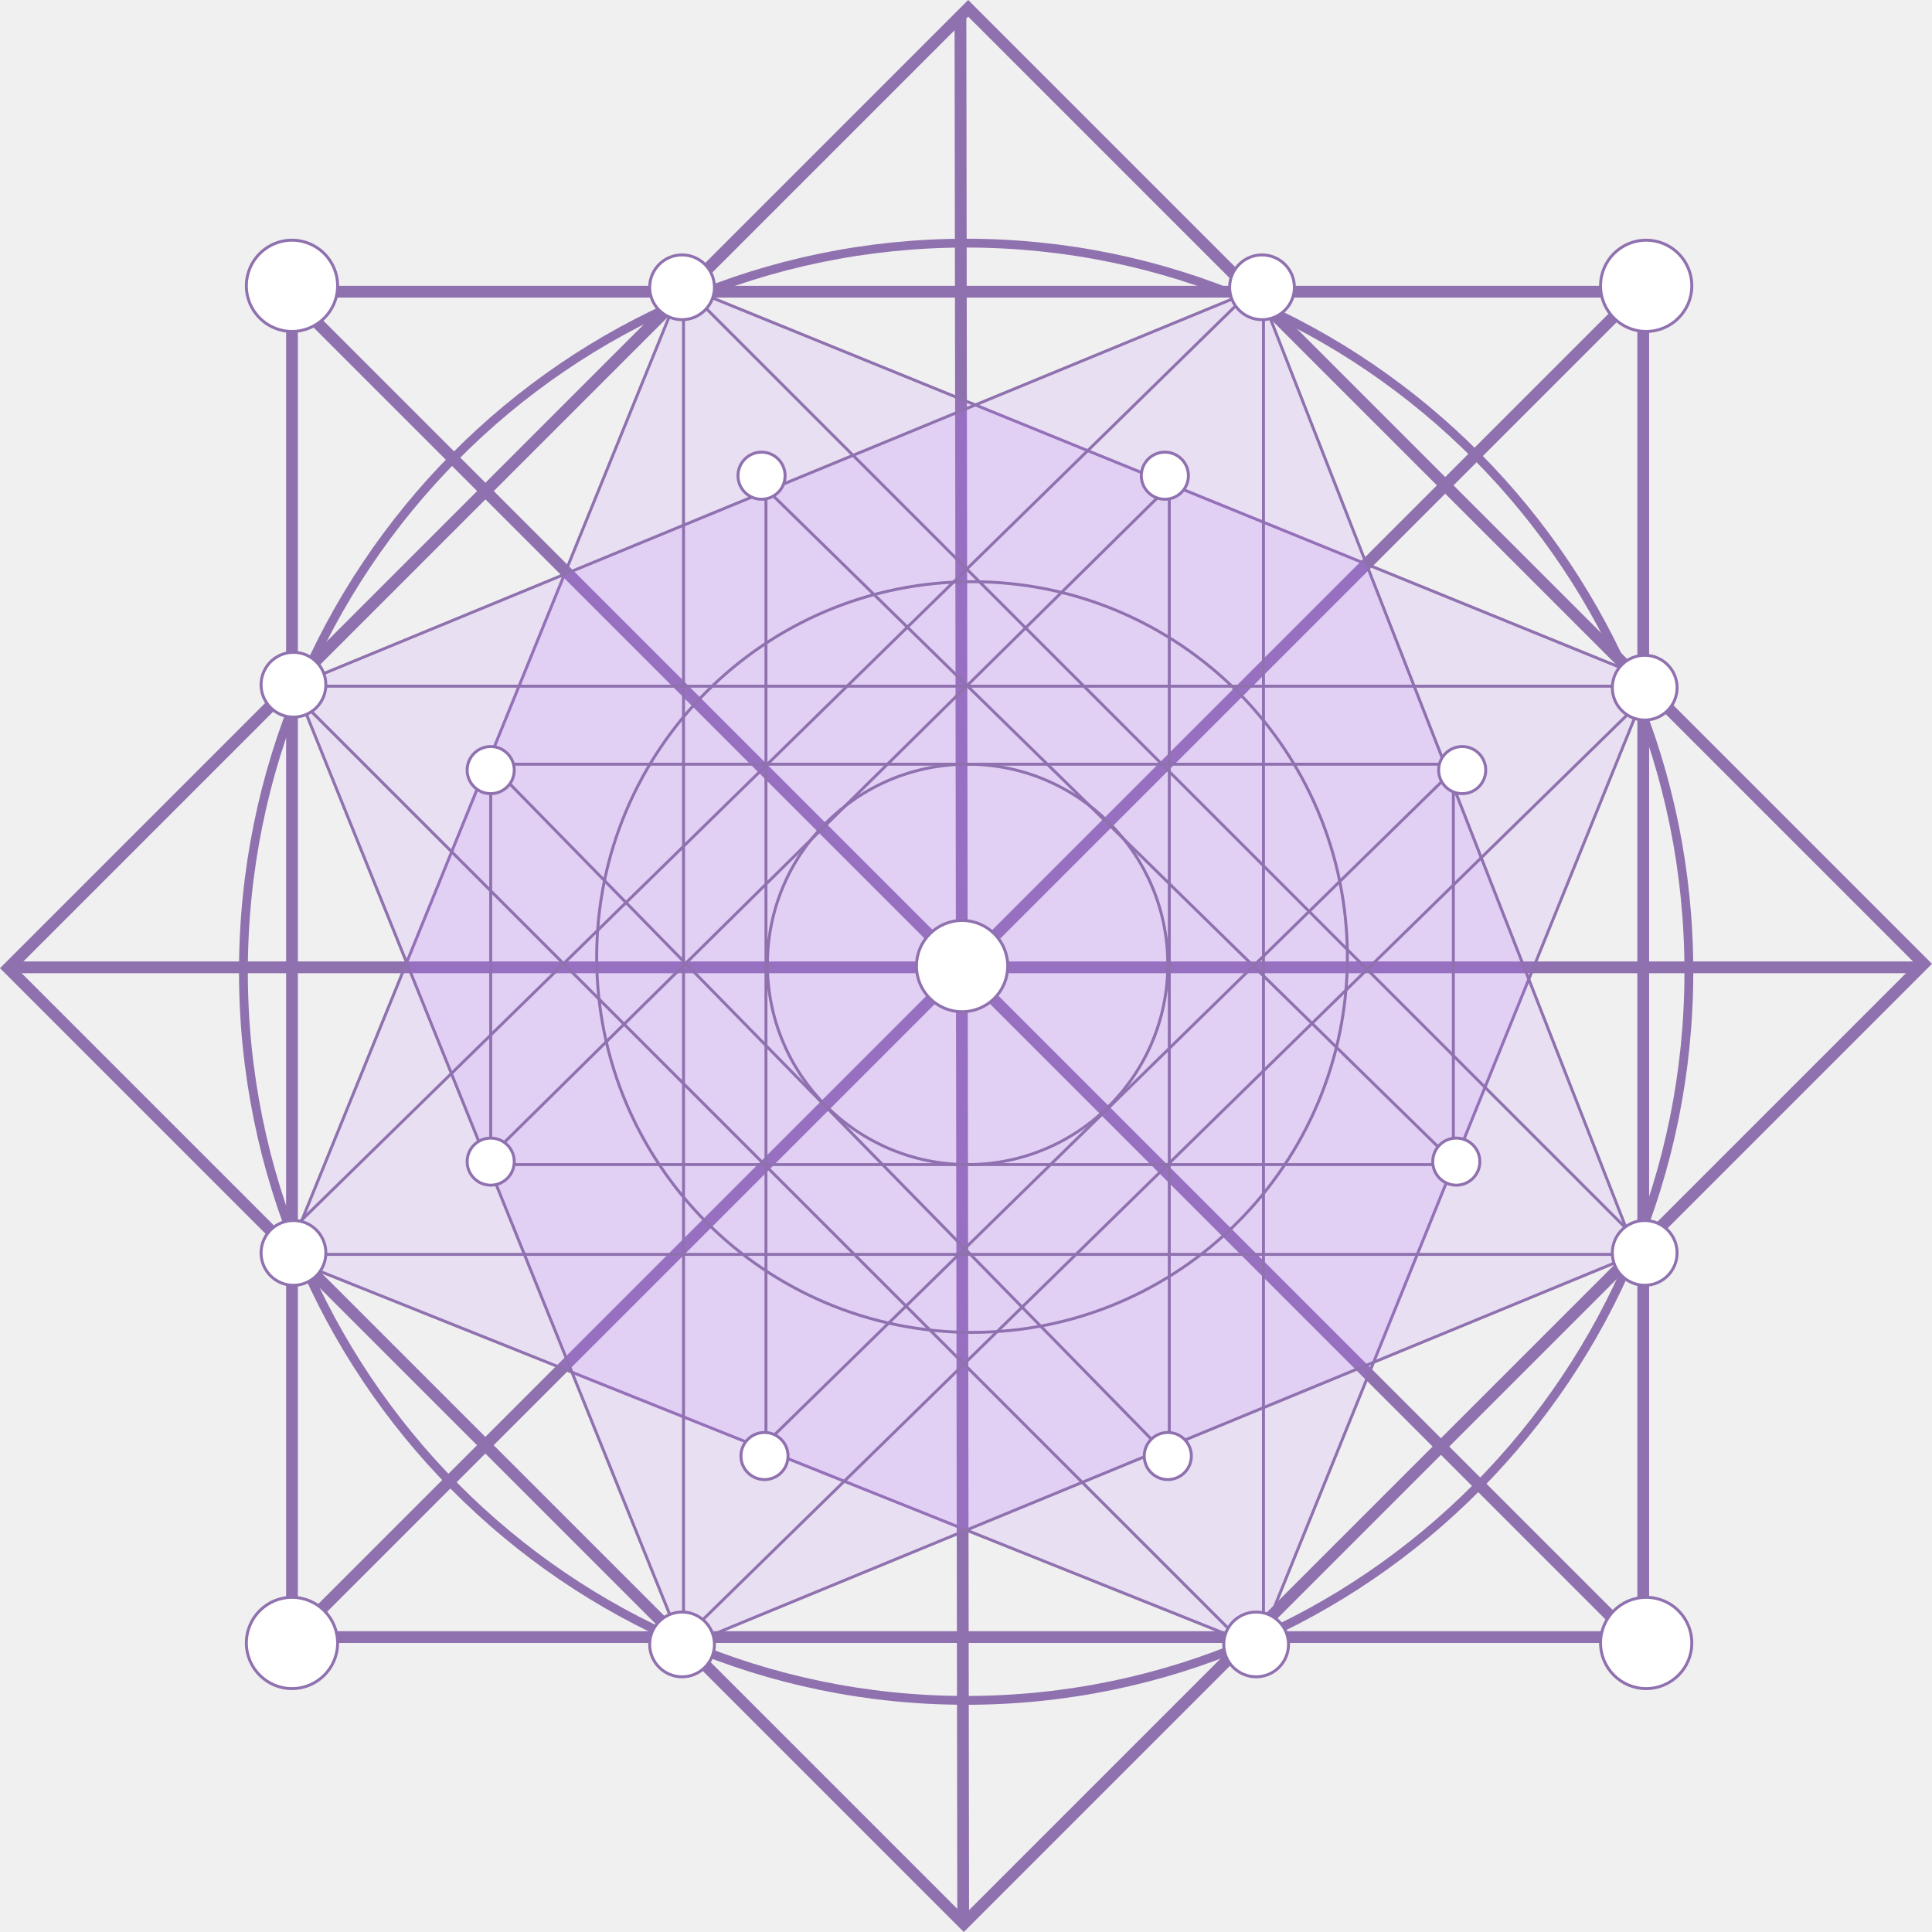
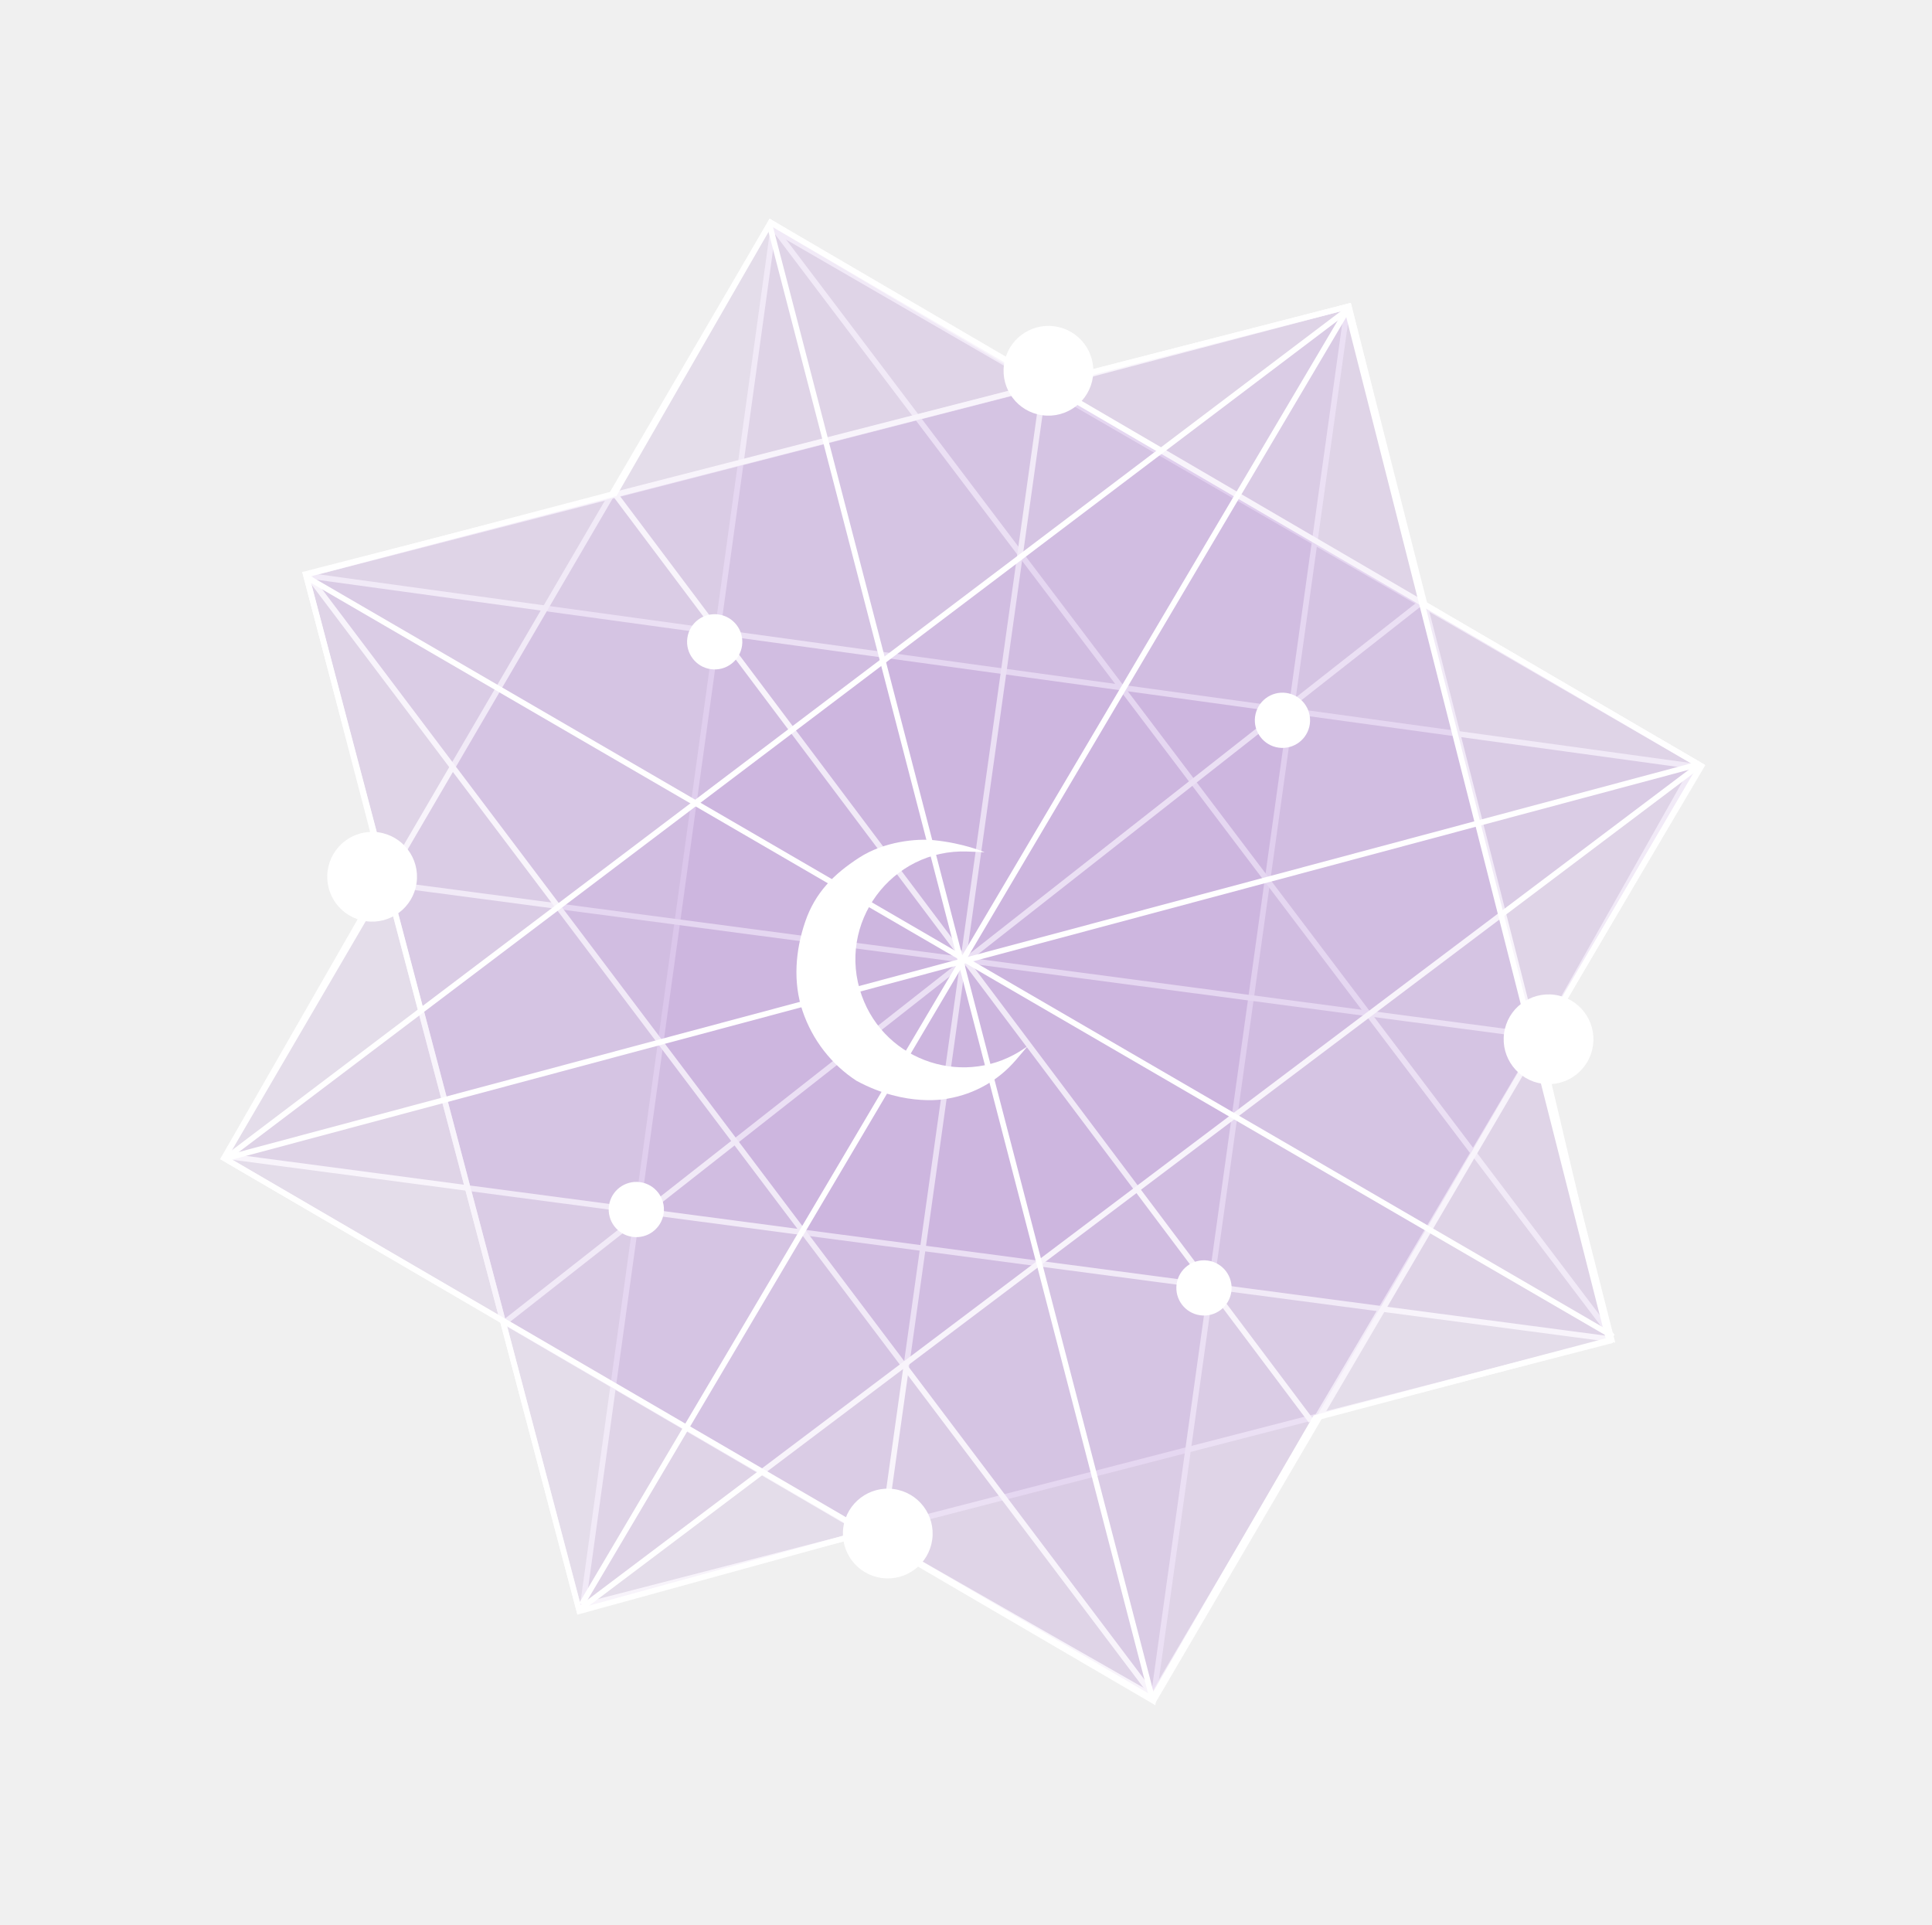
- <svg xmlns="http://www.w3.org/2000/svg" viewBox="0 0 1948 1948" fill="none">
-   <rect x="294.407" y="294.127" width="1362.44" height="1356.51" stroke="#9071AF" stroke-width="11.873" />
-   <rect x="976.212" y="8.396" width="1362.44" height="1368.7" transform="rotate(45 976.212 8.39606)" stroke="#9071AF" stroke-width="11.873" />
-   <path d="M1702.86 979.801C1702.86 1385.57 1376.57 1714.45 974.143 1714.45C571.72 1714.45 245.43 1385.57 245.43 979.801C245.43 574.031 571.72 245.151 974.143 245.151C1376.57 245.151 1702.86 574.031 1702.86 979.801Z" stroke="#9071AF" stroke-width="8.905" />
-   <path d="M294.406 300.064L1652.4 1658.05" stroke="#9071AF" stroke-width="11.873" />
-   <path d="M15.392 975.348H1935.88" stroke="#9071AF" stroke-width="11.873" />
-   <path d="M1649.43 297.096L291.437 1655.09" stroke="#9071AF" stroke-width="11.873" />
-   <path d="M968.396 18.622L971.172 1935.58" stroke="#9071AF" stroke-width="11.873" />
-   <path d="M288.926 1268.39L687.521 287.804L1663.83 685.277L1268.67 1660.59L288.926 1268.39Z" fill="#B56DFE" fill-opacity="0.13" stroke="#9071AF" stroke-width="2.968" />
-   <path d="M297.233 691.163L1268.91 290.56L1649.84 1264.4L688.461 1660.59L297.233 691.163Z" fill="#B56DFE" fill-opacity="0.13" stroke="#9071AF" stroke-width="2.968" />
-   <path d="M1266.52 288.189L285.504 1248.43" stroke="#9071AF" stroke-width="2.968" />
-   <path d="M1670.21 691.877L689.188 1652.12" stroke="#9071AF" stroke-width="2.968" />
-   <path d="M1457.97 783.894L751.522 1475.5" stroke="#9071AF" stroke-width="2.968" />
-   <path d="M1175.99 493.001L487.347 1172.74" stroke="#9071AF" stroke-width="2.968" />
-   <path d="M760.427 481.129L1472.81 1178.68" stroke="#9071AF" stroke-width="2.968" />
-   <path d="M487.347 763.116L1178.96 1469.57" stroke="#9071AF" stroke-width="2.968" />
-   <rect x="494.767" y="770.536" width="970.628" height="403.686" stroke="#9071AF" stroke-width="2.968" />
-   <path d="M689.188 297.095L689.188 1661.02" stroke="#9071AF" stroke-width="2.968" />
-   <path d="M772.3 484.097L772.3 1463.63" stroke="#9071AF" stroke-width="2.968" />
-   <path d="M1178.96 481.128L1178.96 1475.5" stroke="#9071AF" stroke-width="2.968" />
-   <path d="M1273.94 288.189V1652.12" stroke="#9071AF" stroke-width="2.968" />
-   <path d="M1665.75 691.877L288.469 691.877" stroke="#9071AF" stroke-width="2.968" />
-   <path d="M1659.82 1264.75L282.533 1264.76" stroke="#9071AF" stroke-width="2.968" />
-   <path d="M1256.42 1659.83L282.537 685.941" stroke="#9071AF" stroke-width="2.968" />
-   <path d="M1671.98 1270.98L698.091 297.096" stroke="#9071AF" stroke-width="2.968" />
-   <circle cx="980.08" cy="964.958" r="378.456" stroke="#9071AF" stroke-width="2.968" />
-   <circle cx="975.627" cy="972.379" r="201.843" stroke="#9071AF" stroke-width="2.968" />
-   <circle cx="294.407" cy="288.191" r="46.008" fill="white" stroke="#9071AF" stroke-width="2.968" />
-   <circle cx="294.407" cy="1656.57" r="46.008" fill="white" stroke="#9071AF" stroke-width="2.968" />
-   <circle cx="1659.81" cy="1656.57" r="46.008" fill="white" stroke="#9071AF" stroke-width="2.968" />
-   <circle cx="1659.81" cy="288.191" r="46.008" fill="white" stroke="#9071AF" stroke-width="2.968" />
-   <circle cx="970.062" cy="974.103" r="46.008" fill="white" stroke="#9071AF" stroke-width="2.968" />
-   <circle cx="767.848" cy="479.645" r="23.746" fill="white" stroke="#9071AF" stroke-width="2.968" />
-   <circle cx="494.767" cy="1171.25" r="23.746" fill="white" stroke="#9071AF" stroke-width="2.968" />
-   <circle cx="1468.36" cy="1171.25" r="23.746" fill="white" stroke="#9071AF" stroke-width="2.968" />
-   <circle cx="1474.3" cy="776.473" r="23.746" fill="white" stroke="#9071AF" stroke-width="2.968" />
-   <circle cx="494.767" cy="776.473" r="23.746" fill="white" stroke="#9071AF" stroke-width="2.968" />
-   <circle cx="770.815" cy="1468.08" r="23.746" fill="white" stroke="#9071AF" stroke-width="2.968" />
-   <circle cx="1177.47" cy="1468.08" r="23.746" fill="white" stroke="#9071AF" stroke-width="2.968" />
-   <circle cx="1174.5" cy="479.645" r="23.746" fill="white" stroke="#9071AF" stroke-width="2.968" />
-   <circle cx="1658.33" cy="693.361" r="32.651" fill="white" stroke="#9071AF" stroke-width="2.968" />
-   <circle cx="295.891" cy="690.392" r="32.651" fill="white" stroke="#9071AF" stroke-width="2.968" />
-   <circle cx="295.891" cy="1263.27" r="32.651" fill="white" stroke="#9071AF" stroke-width="2.968" />
-   <circle cx="1658.33" cy="1263.27" r="32.651" fill="white" stroke="#9071AF" stroke-width="2.968" />
-   <circle cx="1266.52" cy="1658.05" r="32.651" fill="white" stroke="#9071AF" stroke-width="2.968" />
-   <circle cx="687.706" cy="1658.05" r="32.651" fill="white" stroke="#9071AF" stroke-width="2.968" />
-   <circle cx="687.706" cy="289.674" r="32.651" fill="white" stroke="#9071AF" stroke-width="2.968" />
-   <circle cx="1272.46" cy="289.674" r="32.651" fill="white" stroke="#9071AF" stroke-width="2.968" />
+ <svg xmlns="http://www.w3.org/2000/svg" viewBox="0 0 269 268" fill="none">
+   <g clip-path="url(#clip0_517_4180)">
+     <path d="M214.328 144.933L214.253 145.066L214.288 145.215L224.108 186.704L81.148 223.593L107.644 31.865L236.159 106.246L214.328 144.933Z" fill="#9163BF" fill-opacity="0.07" stroke="white" stroke-width="0.782" />
+     <path d="M53.508 122.304L53.587 122.166L53.547 122.011L42.609 80.022L187.61 42.697L160.551 236.795L31.183 161.251L53.508 122.304Z" fill="#9163BF" fill-opacity="0.07" stroke="white" stroke-width="0.782" />
+     <path d="M120.698 213.44L120.557 213.359L120.4 213.403L80.686 224.333L42.594 80.118L236.809 106.831L160.475 236.165L120.698 213.44Z" fill="#9163BF" fill-opacity="0.07" stroke="white" stroke-width="0.782" />
+     <path d="M51.922 122.766L215.523 144.425" stroke="white" stroke-width="0.782" />
+     <path d="M224.509 186.117L107.606 31.561" stroke="white" stroke-width="0.782" />
+     <path d="M145.579 53.633L145.719 53.716L145.877 53.675L187.798 42.651L224.377 186.477L31.373 160.959L107.293 30.985L145.579 53.633Z" fill="#9163BF" fill-opacity="0.07" stroke="white" stroke-width="0.782" />
+     <path d="M122.798 214.402L145.392 53.252" stroke="white" stroke-width="0.782" />
+     <path d="M70.477 183.969L198.089 83.732" stroke="white" stroke-width="0.782" />
+     <path d="M198.096 83.868L198.136 84.028L198.278 84.111L236.825 106.623L160.804 236.448L42.731 79.884L187.795 42.649L198.096 83.868Z" fill="#9163BF" fill-opacity="0.07" stroke="white" stroke-width="0.782" />
+     <path d="M182.543 197.838L85.318 68.391" stroke="white" stroke-width="0.782" />
+     <path d="M85.417 68.774L85.575 68.733L85.657 68.591L107.295 30.985L236.655 106.525L80.613 224.147L42.61 80.021L85.417 68.774Z" fill="#9163BF" fill-opacity="0.07" stroke="white" stroke-width="0.782" />
+     <path d="M183.314 197.373L183.158 197.414L183.076 197.555L160.436 236.55L31.357 161.351L187.589 43.144L224.034 186.621L183.314 197.373Z" fill="#9163BF" fill-opacity="0.07" stroke="white" stroke-width="0.782" />
+     <path d="M107.211 31.538L160.443 236.513" stroke="white" stroke-width="0.782" />
+     <line x1="31.283" y1="161.335" x2="236.183" y2="106.495" stroke="white" stroke-width="0.782" />
+     <path d="M42.957 80.506L224.303 185.906" stroke="white" stroke-width="0.782" />
+     <line x1="80.991" y1="223.382" x2="187.58" y2="43.163" stroke="white" stroke-width="0.782" />
+     <circle cx="123.607" cy="213.526" r="6.249" transform="rotate(7.86838 123.607 213.526)" fill="white" />
+     <circle cx="51.812" cy="122.077" r="6.249" transform="rotate(7.86838 51.8118 122.077)" fill="white" />
+     <circle cx="215.611" cy="144.707" r="6.249" transform="rotate(7.86838 215.611 144.707)" fill="white" />
+     <circle cx="178.561" cy="100.292" r="3.846" transform="rotate(7.86838 178.561 100.292)" fill="white" />
+     <circle cx="167.634" cy="179.326" r="3.846" transform="rotate(7.86838 167.634 179.326)" fill="white" />
+     <circle cx="88.597" cy="168.41" r="3.846" transform="rotate(7.86838 88.5966 168.41)" fill="white" />
+     <circle cx="99.51" cy="89.365" r="3.846" transform="rotate(7.86838 99.5103 89.3646)" fill="white" />
+     <circle cx="145.979" cy="51.626" r="6.249" transform="rotate(7.86838 145.979 51.6257)" fill="white" />
+     <path d="M143.098 145.653L141.45 147.588C139.03 150.428 135.69 152.328 132.013 152.957C132.01 152.958 132.01 152.958 132.007 152.959C131.912 152.98 126.205 154.254 119.26 150.49C115.747 148.204 113.099 144.779 111.744 140.766C110.388 136.754 110.744 132.308 112.128 128.293C113.513 124.278 116.08 121.72 119.61 119.428C123.14 117.137 127.628 116.744 130.028 116.985C134.186 117.401 137.096 118.658 137.096 118.658L134.728 118.565C124.106 118.147 116.42 128.59 119.977 138.609C123.293 147.948 134.583 151.576 142.719 145.917L143.098 145.653Z" fill="white" />
+   </g>
+   <defs>
+     <clipPath id="clip0_517_4180">
+       <rect width="221.884" height="220.621" fill="white" transform="translate(0 53.9194) rotate(-14.0641)" />
+     </clipPath>
+   </defs>
</svg>
